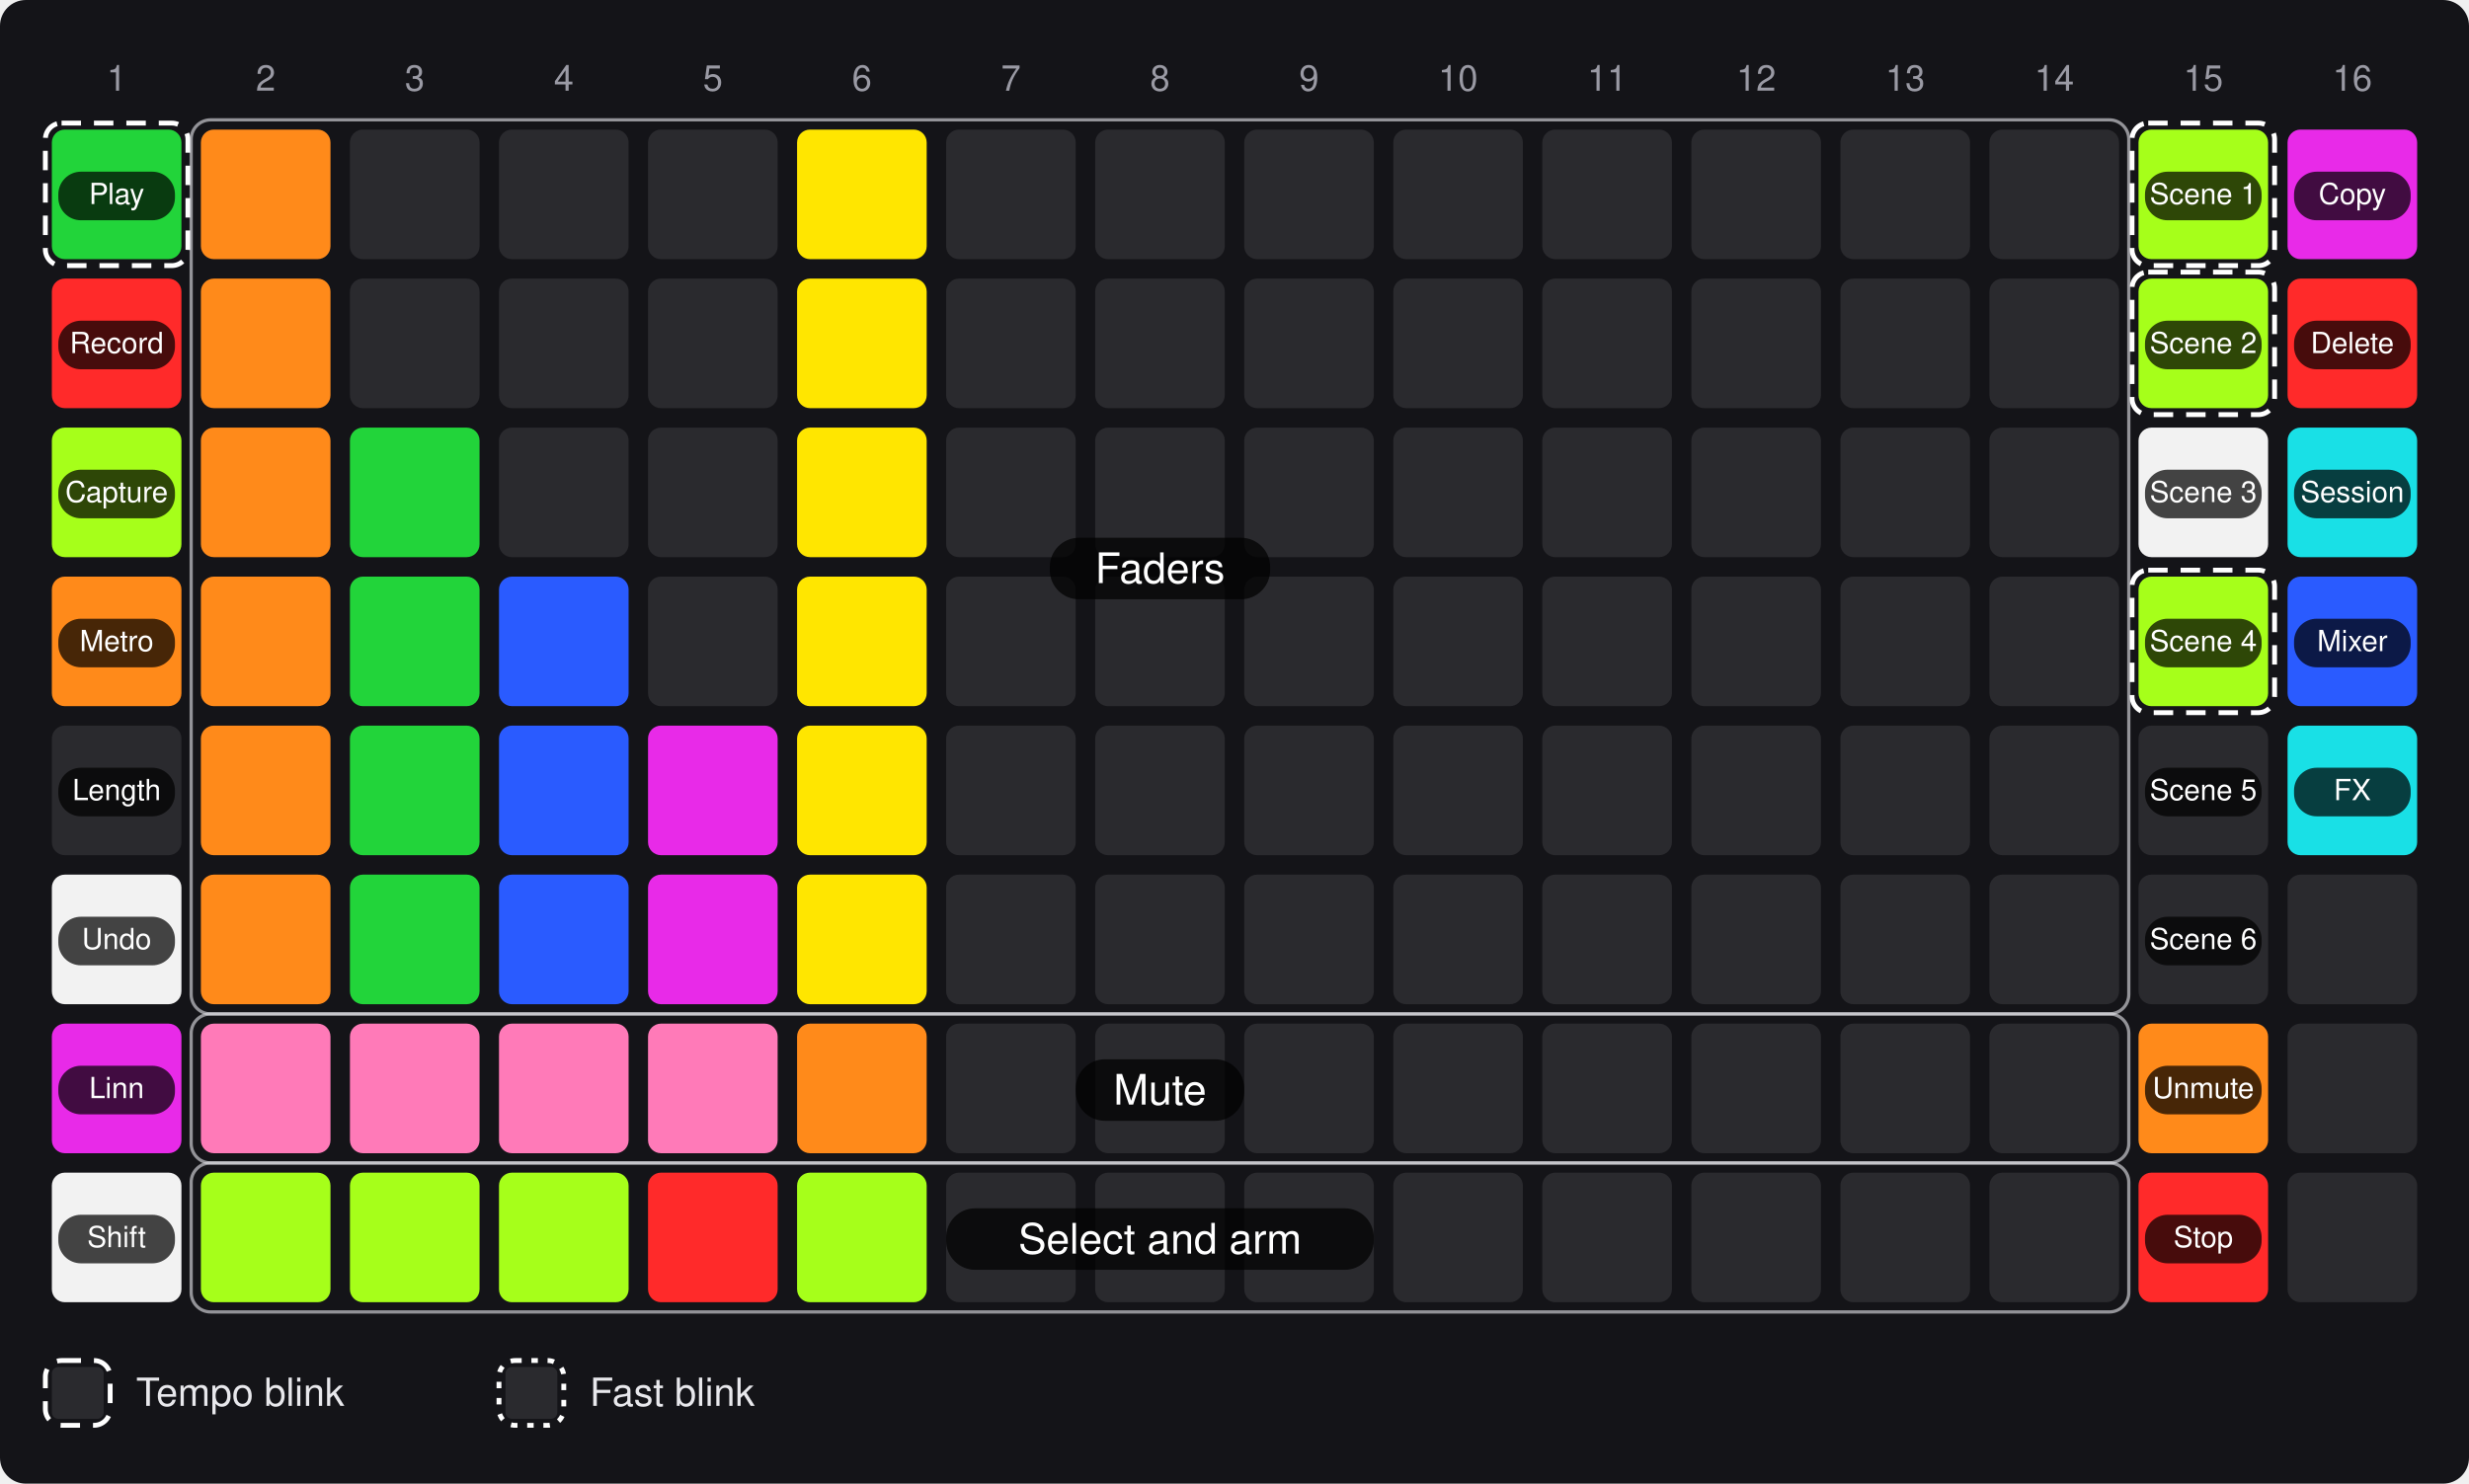
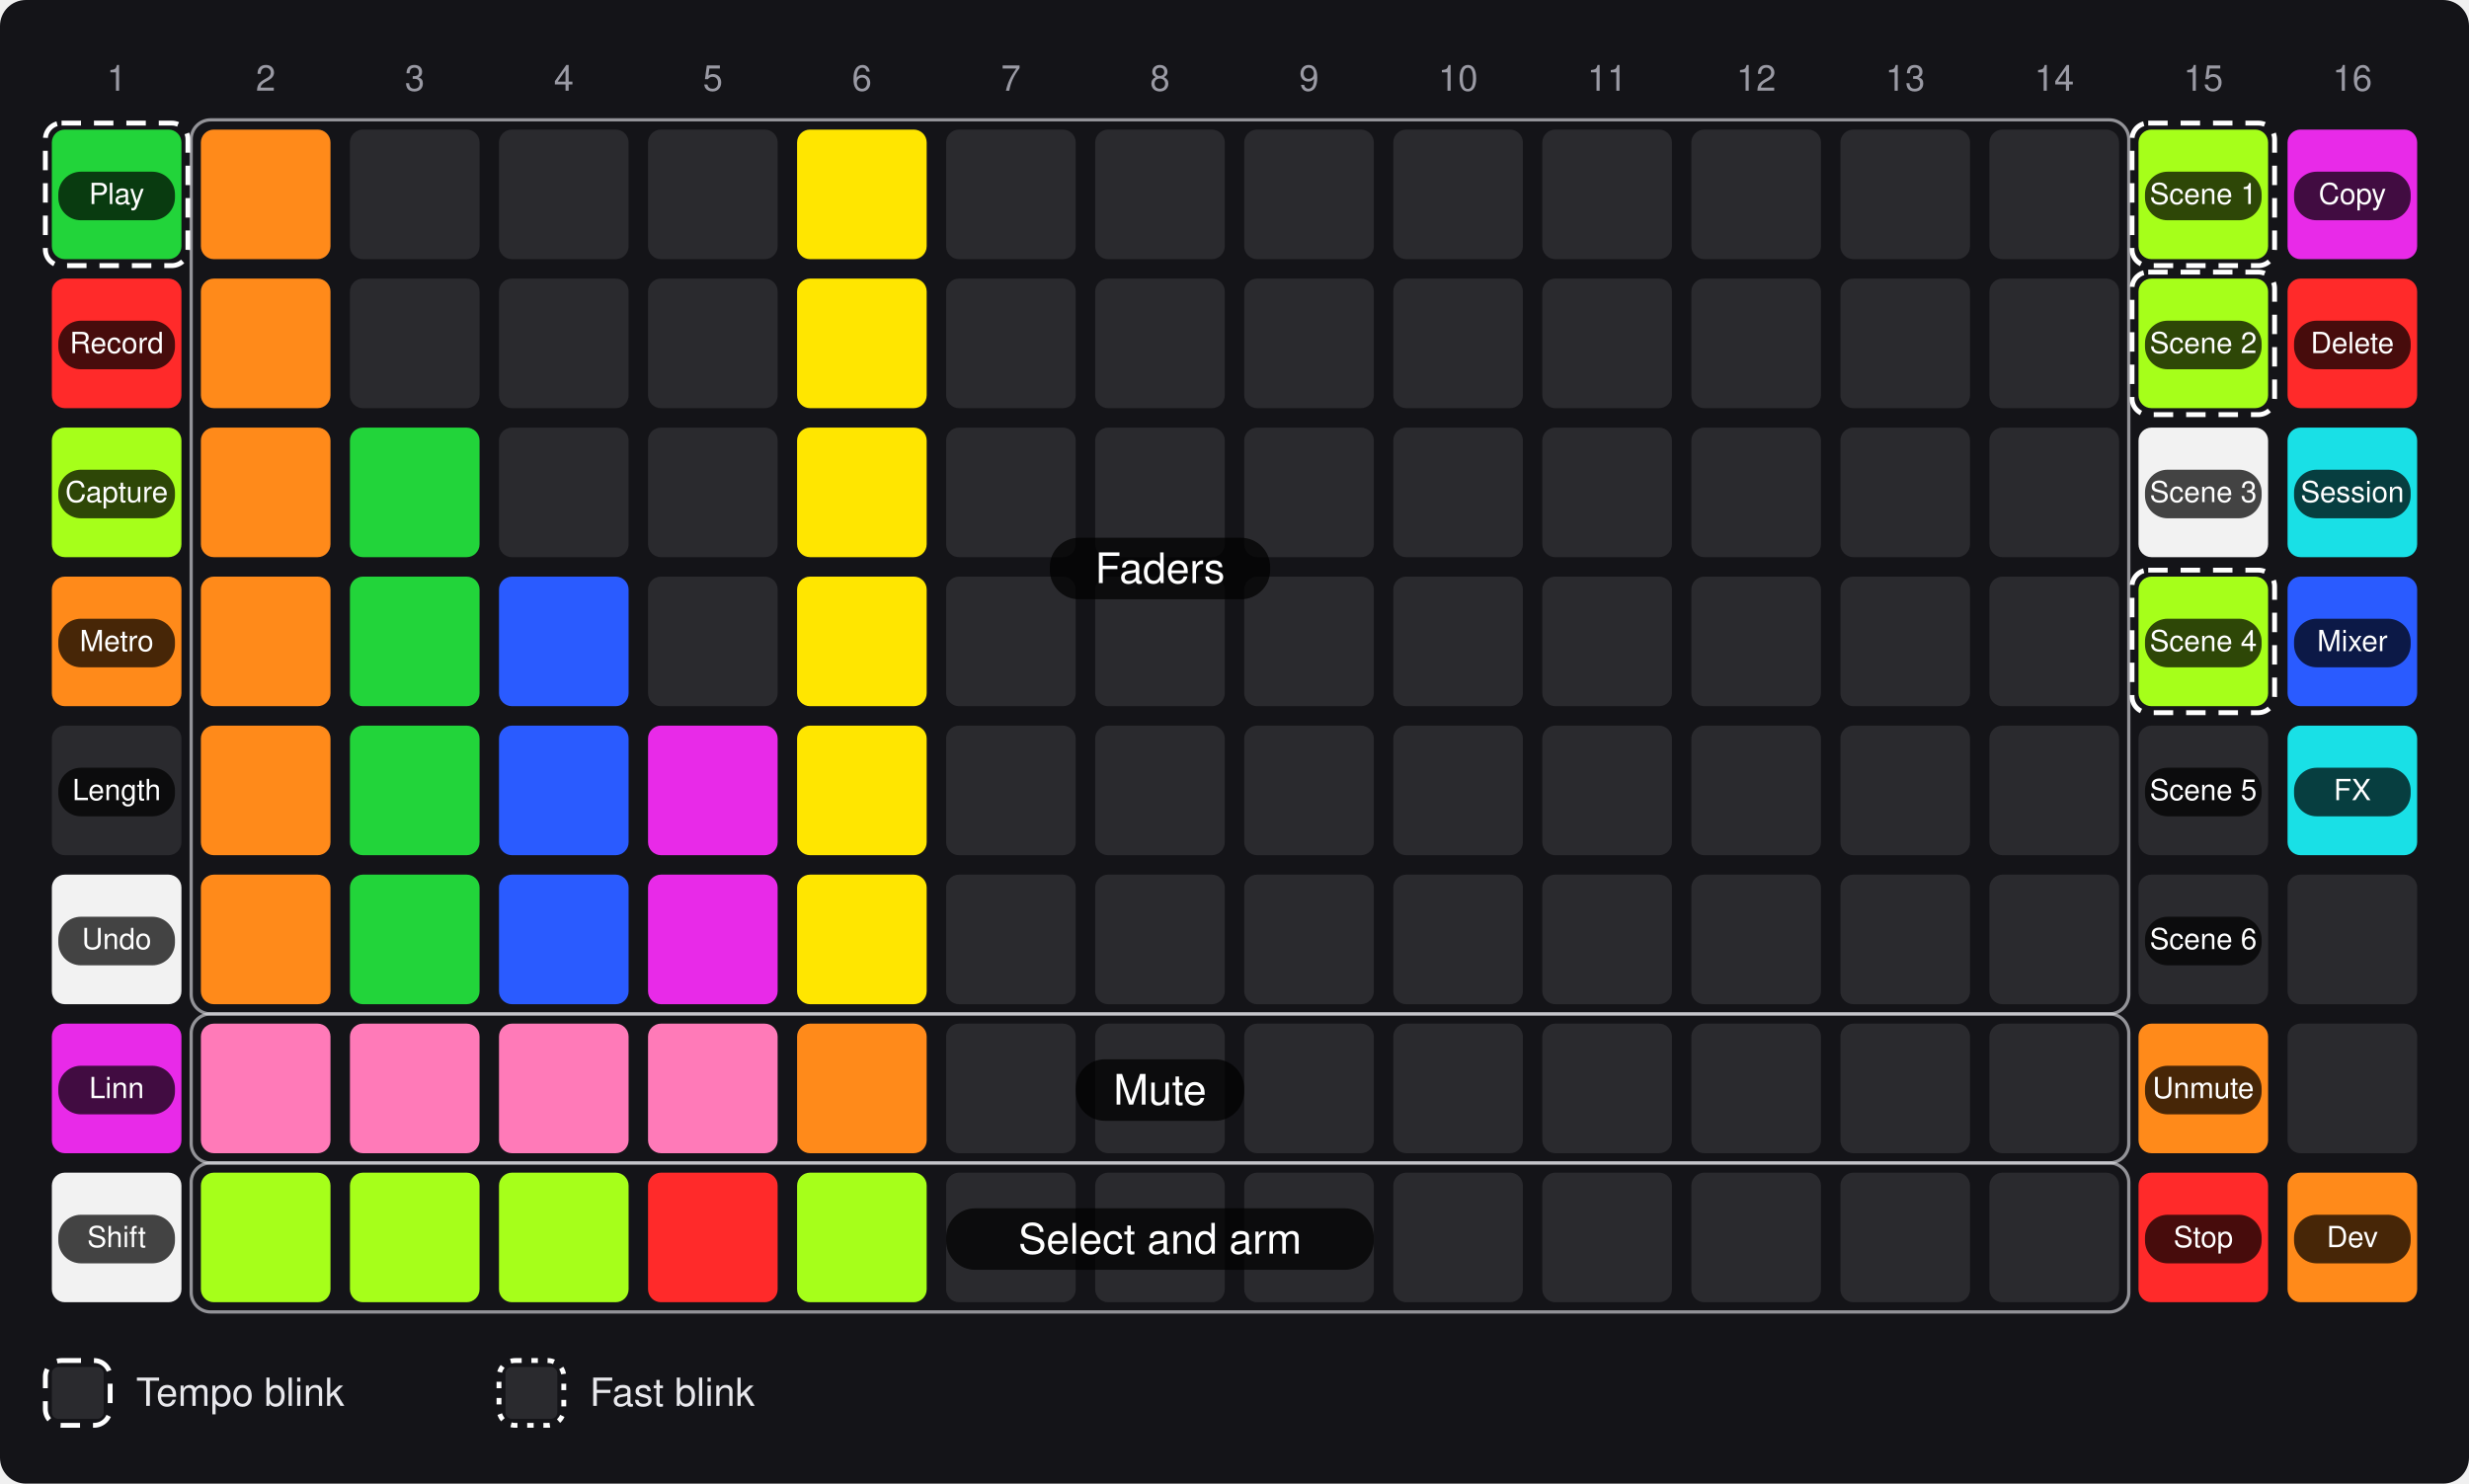
<svg xmlns="http://www.w3.org/2000/svg" width="762" height="458" viewBox="0 0 762 458" font-family="Helvetica, Arial, sans-serif">
  <rect x="0" y="0" width="762" height="458" rx="8" fill="#141418" />
  <text x="36" y="28" font-size="11" fill="#9a9aa4" text-anchor="middle">1</text>
  <text x="82" y="28" font-size="11" fill="#9a9aa4" text-anchor="middle">2</text>
  <text x="128" y="28" font-size="11" fill="#9a9aa4" text-anchor="middle">3</text>
  <text x="174" y="28" font-size="11" fill="#9a9aa4" text-anchor="middle">4</text>
  <text x="220" y="28" font-size="11" fill="#9a9aa4" text-anchor="middle">5</text>
  <text x="266" y="28" font-size="11" fill="#9a9aa4" text-anchor="middle">6</text>
  <text x="312" y="28" font-size="11" fill="#9a9aa4" text-anchor="middle">7</text>
  <text x="358" y="28" font-size="11" fill="#9a9aa4" text-anchor="middle">8</text>
  <text x="404" y="28" font-size="11" fill="#9a9aa4" text-anchor="middle">9</text>
  <text x="450" y="28" font-size="11" fill="#9a9aa4" text-anchor="middle">10</text>
  <text x="496" y="28" font-size="11" fill="#9a9aa4" text-anchor="middle">11</text>
  <text x="542" y="28" font-size="11" fill="#9a9aa4" text-anchor="middle">12</text>
  <text x="588" y="28" font-size="11" fill="#9a9aa4" text-anchor="middle">13</text>
  <text x="634" y="28" font-size="11" fill="#9a9aa4" text-anchor="middle">14</text>
  <text x="680" y="28" font-size="11" fill="#9a9aa4" text-anchor="middle">15</text>
  <text x="726" y="28" font-size="11" fill="#9a9aa4" text-anchor="middle">16</text>
  <rect x="16" y="40" width="40" height="40" rx="4" fill="#22d43a" />
  <rect x="14" y="38" width="44" height="44" rx="5" fill="none" stroke="#ffffff" stroke-width="1.5" stroke-dasharray="6 4" />
  <rect x="16" y="86" width="40" height="40" rx="4" fill="#ff2a2a" />
  <rect x="16" y="132" width="40" height="40" rx="4" fill="#a6ff1a" />
  <rect x="16" y="178" width="40" height="40" rx="4" fill="#ff8a1a" />
  <rect x="16" y="224" width="40" height="40" rx="4" fill="#2a2a2e" />
  <rect x="16" y="270" width="40" height="40" rx="4" fill="#f2f2f2" />
  <rect x="16" y="316" width="40" height="40" rx="4" fill="#e82ae8" />
  <rect x="16" y="362" width="40" height="40" rx="4" fill="#f2f2f2" />
  <rect x="62" y="40" width="40" height="40" rx="4" fill="#ff8a1a" />
  <rect x="62" y="86" width="40" height="40" rx="4" fill="#ff8a1a" />
  <rect x="62" y="132" width="40" height="40" rx="4" fill="#ff8a1a" />
  <rect x="62" y="178" width="40" height="40" rx="4" fill="#ff8a1a" />
  <rect x="62" y="224" width="40" height="40" rx="4" fill="#ff8a1a" />
  <rect x="62" y="270" width="40" height="40" rx="4" fill="#ff8a1a" />
  <rect x="62" y="316" width="40" height="40" rx="4" fill="#ff7ab8" />
  <rect x="62" y="362" width="40" height="40" rx="4" fill="#a6ff1a" />
  <rect x="108" y="40" width="40" height="40" rx="4" fill="#2a2a2e" />
  <rect x="108" y="86" width="40" height="40" rx="4" fill="#2a2a2e" />
  <rect x="108" y="132" width="40" height="40" rx="4" fill="#22d43a" />
  <rect x="108" y="178" width="40" height="40" rx="4" fill="#22d43a" />
  <rect x="108" y="224" width="40" height="40" rx="4" fill="#22d43a" />
  <rect x="108" y="270" width="40" height="40" rx="4" fill="#22d43a" />
  <rect x="108" y="316" width="40" height="40" rx="4" fill="#ff7ab8" />
  <rect x="108" y="362" width="40" height="40" rx="4" fill="#a6ff1a" />
  <rect x="154" y="40" width="40" height="40" rx="4" fill="#2a2a2e" />
  <rect x="154" y="86" width="40" height="40" rx="4" fill="#2a2a2e" />
  <rect x="154" y="132" width="40" height="40" rx="4" fill="#2a2a2e" />
  <rect x="154" y="178" width="40" height="40" rx="4" fill="#2a5bff" />
  <rect x="154" y="224" width="40" height="40" rx="4" fill="#2a5bff" />
  <rect x="154" y="270" width="40" height="40" rx="4" fill="#2a5bff" />
  <rect x="154" y="316" width="40" height="40" rx="4" fill="#ff7ab8" />
  <rect x="154" y="362" width="40" height="40" rx="4" fill="#a6ff1a" />
  <rect x="200" y="40" width="40" height="40" rx="4" fill="#2a2a2e" />
  <rect x="200" y="86" width="40" height="40" rx="4" fill="#2a2a2e" />
  <rect x="200" y="132" width="40" height="40" rx="4" fill="#2a2a2e" />
  <rect x="200" y="178" width="40" height="40" rx="4" fill="#2a2a2e" />
  <rect x="200" y="224" width="40" height="40" rx="4" fill="#e82ae8" />
  <rect x="200" y="270" width="40" height="40" rx="4" fill="#e82ae8" />
  <rect x="200" y="316" width="40" height="40" rx="4" fill="#ff7ab8" />
  <rect x="200" y="362" width="40" height="40" rx="4" fill="#ff2a2a" />
  <rect x="246" y="40" width="40" height="40" rx="4" fill="#ffe600" />
  <rect x="246" y="86" width="40" height="40" rx="4" fill="#ffe600" />
  <rect x="246" y="132" width="40" height="40" rx="4" fill="#ffe600" />
  <rect x="246" y="178" width="40" height="40" rx="4" fill="#ffe600" />
  <rect x="246" y="224" width="40" height="40" rx="4" fill="#ffe600" />
  <rect x="246" y="270" width="40" height="40" rx="4" fill="#ffe600" />
  <rect x="246" y="316" width="40" height="40" rx="4" fill="#ff8a1a" />
  <rect x="246" y="362" width="40" height="40" rx="4" fill="#a6ff1a" />
  <rect x="292" y="40" width="40" height="40" rx="4" fill="#2a2a2e" />
  <rect x="292" y="86" width="40" height="40" rx="4" fill="#2a2a2e" />
  <rect x="292" y="132" width="40" height="40" rx="4" fill="#2a2a2e" />
  <rect x="292" y="178" width="40" height="40" rx="4" fill="#2a2a2e" />
  <rect x="292" y="224" width="40" height="40" rx="4" fill="#2a2a2e" />
  <rect x="292" y="270" width="40" height="40" rx="4" fill="#2a2a2e" />
  <rect x="292" y="316" width="40" height="40" rx="4" fill="#2a2a2e" />
  <rect x="292" y="362" width="40" height="40" rx="4" fill="#2a2a2e" />
  <rect x="338" y="40" width="40" height="40" rx="4" fill="#2a2a2e" />
  <rect x="338" y="86" width="40" height="40" rx="4" fill="#2a2a2e" />
  <rect x="338" y="132" width="40" height="40" rx="4" fill="#2a2a2e" />
  <rect x="338" y="178" width="40" height="40" rx="4" fill="#2a2a2e" />
  <rect x="338" y="224" width="40" height="40" rx="4" fill="#2a2a2e" />
  <rect x="338" y="270" width="40" height="40" rx="4" fill="#2a2a2e" />
  <rect x="338" y="316" width="40" height="40" rx="4" fill="#2a2a2e" />
  <rect x="338" y="362" width="40" height="40" rx="4" fill="#2a2a2e" />
  <rect x="384" y="40" width="40" height="40" rx="4" fill="#2a2a2e" />
  <rect x="384" y="86" width="40" height="40" rx="4" fill="#2a2a2e" />
  <rect x="384" y="132" width="40" height="40" rx="4" fill="#2a2a2e" />
  <rect x="384" y="178" width="40" height="40" rx="4" fill="#2a2a2e" />
  <rect x="384" y="224" width="40" height="40" rx="4" fill="#2a2a2e" />
  <rect x="384" y="270" width="40" height="40" rx="4" fill="#2a2a2e" />
  <rect x="384" y="316" width="40" height="40" rx="4" fill="#2a2a2e" />
  <rect x="384" y="362" width="40" height="40" rx="4" fill="#2a2a2e" />
  <rect x="430" y="40" width="40" height="40" rx="4" fill="#2a2a2e" />
  <rect x="430" y="86" width="40" height="40" rx="4" fill="#2a2a2e" />
  <rect x="430" y="132" width="40" height="40" rx="4" fill="#2a2a2e" />
  <rect x="430" y="178" width="40" height="40" rx="4" fill="#2a2a2e" />
  <rect x="430" y="224" width="40" height="40" rx="4" fill="#2a2a2e" />
  <rect x="430" y="270" width="40" height="40" rx="4" fill="#2a2a2e" />
  <rect x="430" y="316" width="40" height="40" rx="4" fill="#2a2a2e" />
  <rect x="430" y="362" width="40" height="40" rx="4" fill="#2a2a2e" />
  <rect x="476" y="40" width="40" height="40" rx="4" fill="#2a2a2e" />
  <rect x="476" y="86" width="40" height="40" rx="4" fill="#2a2a2e" />
  <rect x="476" y="132" width="40" height="40" rx="4" fill="#2a2a2e" />
  <rect x="476" y="178" width="40" height="40" rx="4" fill="#2a2a2e" />
  <rect x="476" y="224" width="40" height="40" rx="4" fill="#2a2a2e" />
  <rect x="476" y="270" width="40" height="40" rx="4" fill="#2a2a2e" />
  <rect x="476" y="316" width="40" height="40" rx="4" fill="#2a2a2e" />
  <rect x="476" y="362" width="40" height="40" rx="4" fill="#2a2a2e" />
  <rect x="522" y="40" width="40" height="40" rx="4" fill="#2a2a2e" />
  <rect x="522" y="86" width="40" height="40" rx="4" fill="#2a2a2e" />
  <rect x="522" y="132" width="40" height="40" rx="4" fill="#2a2a2e" />
  <rect x="522" y="178" width="40" height="40" rx="4" fill="#2a2a2e" />
  <rect x="522" y="224" width="40" height="40" rx="4" fill="#2a2a2e" />
  <rect x="522" y="270" width="40" height="40" rx="4" fill="#2a2a2e" />
  <rect x="522" y="316" width="40" height="40" rx="4" fill="#2a2a2e" />
  <rect x="522" y="362" width="40" height="40" rx="4" fill="#2a2a2e" />
  <rect x="568" y="40" width="40" height="40" rx="4" fill="#2a2a2e" />
  <rect x="568" y="86" width="40" height="40" rx="4" fill="#2a2a2e" />
  <rect x="568" y="132" width="40" height="40" rx="4" fill="#2a2a2e" />
  <rect x="568" y="178" width="40" height="40" rx="4" fill="#2a2a2e" />
  <rect x="568" y="224" width="40" height="40" rx="4" fill="#2a2a2e" />
  <rect x="568" y="270" width="40" height="40" rx="4" fill="#2a2a2e" />
  <rect x="568" y="316" width="40" height="40" rx="4" fill="#2a2a2e" />
  <rect x="568" y="362" width="40" height="40" rx="4" fill="#2a2a2e" />
  <rect x="614" y="40" width="40" height="40" rx="4" fill="#2a2a2e" />
  <rect x="614" y="86" width="40" height="40" rx="4" fill="#2a2a2e" />
  <rect x="614" y="132" width="40" height="40" rx="4" fill="#2a2a2e" />
  <rect x="614" y="178" width="40" height="40" rx="4" fill="#2a2a2e" />
  <rect x="614" y="224" width="40" height="40" rx="4" fill="#2a2a2e" />
  <rect x="614" y="270" width="40" height="40" rx="4" fill="#2a2a2e" />
  <rect x="614" y="316" width="40" height="40" rx="4" fill="#2a2a2e" />
  <rect x="614" y="362" width="40" height="40" rx="4" fill="#2a2a2e" />
  <rect x="660" y="40" width="40" height="40" rx="4" fill="#a6ff1a" />
  <rect x="658" y="38" width="44" height="44" rx="5" fill="none" stroke="#ffffff" stroke-width="1.5" stroke-dasharray="6 4" />
  <rect x="660" y="86" width="40" height="40" rx="4" fill="#a6ff1a" />
  <rect x="658" y="84" width="44" height="44" rx="5" fill="none" stroke="#ffffff" stroke-width="1.5" stroke-dasharray="6 4" />
  <rect x="660" y="132" width="40" height="40" rx="4" fill="#f2f2f2" />
  <rect x="660" y="178" width="40" height="40" rx="4" fill="#a6ff1a" />
  <rect x="658" y="176" width="44" height="44" rx="5" fill="none" stroke="#ffffff" stroke-width="1.5" stroke-dasharray="6 4" />
  <rect x="660" y="224" width="40" height="40" rx="4" fill="#2a2a2e" />
  <rect x="660" y="270" width="40" height="40" rx="4" fill="#2a2a2e" />
  <rect x="660" y="316" width="40" height="40" rx="4" fill="#ff8a1a" />
  <rect x="660" y="362" width="40" height="40" rx="4" fill="#ff2a2a" />
  <rect x="706" y="40" width="40" height="40" rx="4" fill="#e82ae8" />
  <rect x="706" y="86" width="40" height="40" rx="4" fill="#ff2a2a" />
  <rect x="706" y="132" width="40" height="40" rx="4" fill="#19e0e6" />
  <rect x="706" y="178" width="40" height="40" rx="4" fill="#2a5bff" />
  <rect x="706" y="224" width="40" height="40" rx="4" fill="#19e0e6" />
  <rect x="706" y="270" width="40" height="40" rx="4" fill="#2a2a2e" />
  <rect x="706" y="316" width="40" height="40" rx="4" fill="#2a2a2e" />
-   <rect x="706" y="362" width="40" height="40" rx="4" fill="#2a2a2e" />
+   <rect x="706" y="362" width="40" height="40" rx="4" fill="#ff8a1a" />
  <rect x="18" y="53" width="36" height="15" rx="7" fill="#000000" fill-opacity="0.72" />
  <text x="36" y="63" font-size="9" fill="#ffffff" text-anchor="middle">Play</text>
  <rect x="18" y="99" width="36" height="15" rx="7" fill="#000000" fill-opacity="0.72" />
  <text x="36" y="109" font-size="9" fill="#ffffff" text-anchor="middle">Record</text>
  <rect x="18" y="145" width="36" height="15" rx="7" fill="#000000" fill-opacity="0.72" />
  <text x="36" y="155" font-size="9" fill="#ffffff" text-anchor="middle">Capture</text>
  <rect x="18" y="191" width="36" height="15" rx="7" fill="#000000" fill-opacity="0.72" />
  <text x="36" y="201" font-size="9" fill="#ffffff" text-anchor="middle">Metro</text>
  <rect x="18" y="237" width="36" height="15" rx="7" fill="#000000" fill-opacity="0.72" />
  <text x="36" y="247" font-size="9" fill="#ffffff" text-anchor="middle">Length</text>
  <rect x="18" y="283" width="36" height="15" rx="7" fill="#000000" fill-opacity="0.72" />
  <text x="36" y="293" font-size="9" fill="#ffffff" text-anchor="middle">Undo</text>
  <rect x="18" y="329" width="36" height="15" rx="7" fill="#000000" fill-opacity="0.72" />
  <text x="36" y="339" font-size="9" fill="#ffffff" text-anchor="middle">Linn</text>
  <rect x="18" y="375" width="36" height="15" rx="7" fill="#000000" fill-opacity="0.72" />
  <text x="36" y="385" font-size="9" fill="#ffffff" text-anchor="middle">Shift</text>
  <rect x="662" y="53" width="36" height="15" rx="7" fill="#000000" fill-opacity="0.72" />
  <text x="680" y="63" font-size="9" fill="#ffffff" text-anchor="middle">Scene 1</text>
  <rect x="662" y="99" width="36" height="15" rx="7" fill="#000000" fill-opacity="0.72" />
  <text x="680" y="109" font-size="9" fill="#ffffff" text-anchor="middle">Scene 2</text>
  <rect x="662" y="145" width="36" height="15" rx="7" fill="#000000" fill-opacity="0.72" />
  <text x="680" y="155" font-size="9" fill="#ffffff" text-anchor="middle">Scene 3</text>
  <rect x="662" y="191" width="36" height="15" rx="7" fill="#000000" fill-opacity="0.72" />
  <text x="680" y="201" font-size="9" fill="#ffffff" text-anchor="middle">Scene 4</text>
  <rect x="662" y="237" width="36" height="15" rx="7" fill="#000000" fill-opacity="0.72" />
  <text x="680" y="247" font-size="9" fill="#ffffff" text-anchor="middle">Scene 5</text>
  <rect x="662" y="283" width="36" height="15" rx="7" fill="#000000" fill-opacity="0.72" />
  <text x="680" y="293" font-size="9" fill="#ffffff" text-anchor="middle">Scene 6</text>
  <rect x="662" y="329" width="36" height="15" rx="7" fill="#000000" fill-opacity="0.72" />
  <text x="680" y="339" font-size="9" fill="#ffffff" text-anchor="middle">Unmute</text>
  <rect x="662" y="375" width="36" height="15" rx="7" fill="#000000" fill-opacity="0.72" />
  <text x="680" y="385" font-size="9" fill="#ffffff" text-anchor="middle">Stop</text>
  <rect x="708" y="53" width="36" height="15" rx="7" fill="#000000" fill-opacity="0.72" />
  <text x="726" y="63" font-size="9" fill="#ffffff" text-anchor="middle">Copy</text>
  <rect x="708" y="99" width="36" height="15" rx="7" fill="#000000" fill-opacity="0.72" />
  <text x="726" y="109" font-size="9" fill="#ffffff" text-anchor="middle">Delete</text>
  <rect x="708" y="145" width="36" height="15" rx="7" fill="#000000" fill-opacity="0.72" />
  <text x="726" y="155" font-size="9" fill="#ffffff" text-anchor="middle">Session</text>
  <rect x="708" y="191" width="36" height="15" rx="7" fill="#000000" fill-opacity="0.72" />
  <text x="726" y="201" font-size="9" fill="#ffffff" text-anchor="middle">Mixer</text>
  <rect x="708" y="237" width="36" height="15" rx="7" fill="#000000" fill-opacity="0.72" />
  <text x="726" y="247" font-size="9" fill="#ffffff" text-anchor="middle">FX</text>
+   <rect x="708" y="375" width="36" height="15" rx="7" fill="#000000" fill-opacity="0.72" />
+   <text x="726" y="385" font-size="9" fill="#ffffff" text-anchor="middle">Dev</text>
  <rect x="59" y="37" width="598" height="276" rx="6" fill="none" stroke="#e8e8ec" stroke-width="1" stroke-opacity="0.6" />
  <rect x="324" y="166" width="68" height="19" rx="9" fill="#000000" fill-opacity="0.72" />
  <text x="358" y="180" font-size="13" fill="#ffffff" text-anchor="middle">Faders</text>
  <rect x="59" y="313" width="598" height="46" rx="6" fill="none" stroke="#e8e8ec" stroke-width="1" stroke-opacity="0.6" />
  <rect x="332" y="327" width="52" height="19" rx="9" fill="#000000" fill-opacity="0.72" />
  <text x="358" y="341" font-size="13" fill="#ffffff" text-anchor="middle">Mute</text>
  <rect x="59" y="359" width="598" height="46" rx="6" fill="none" stroke="#e8e8ec" stroke-width="1" stroke-opacity="0.6" />
  <rect x="292" y="373" width="132" height="19" rx="9" fill="#000000" fill-opacity="0.72" />
  <text x="358" y="387" font-size="13" fill="#ffffff" text-anchor="middle">Select and arm</text>
  <rect x="16" y="422" width="16" height="16" rx="2" fill="#2a2a2e" />
  <rect x="14" y="420" width="20" height="20" rx="5" fill="none" stroke="#ffffff" stroke-width="1.5" stroke-dasharray="6 4" />
  <text x="42" y="434" font-size="12" fill="#e8e8ec">Tempo blink</text>
  <rect x="156" y="422" width="16" height="16" rx="2" fill="#2a2a2e" />
  <rect x="154" y="420" width="20" height="20" rx="5" fill="none" stroke="#ffffff" stroke-width="1.5" stroke-dasharray="2 3" />
  <text x="182" y="434" font-size="12" fill="#e8e8ec">Fast blink</text>
</svg>
